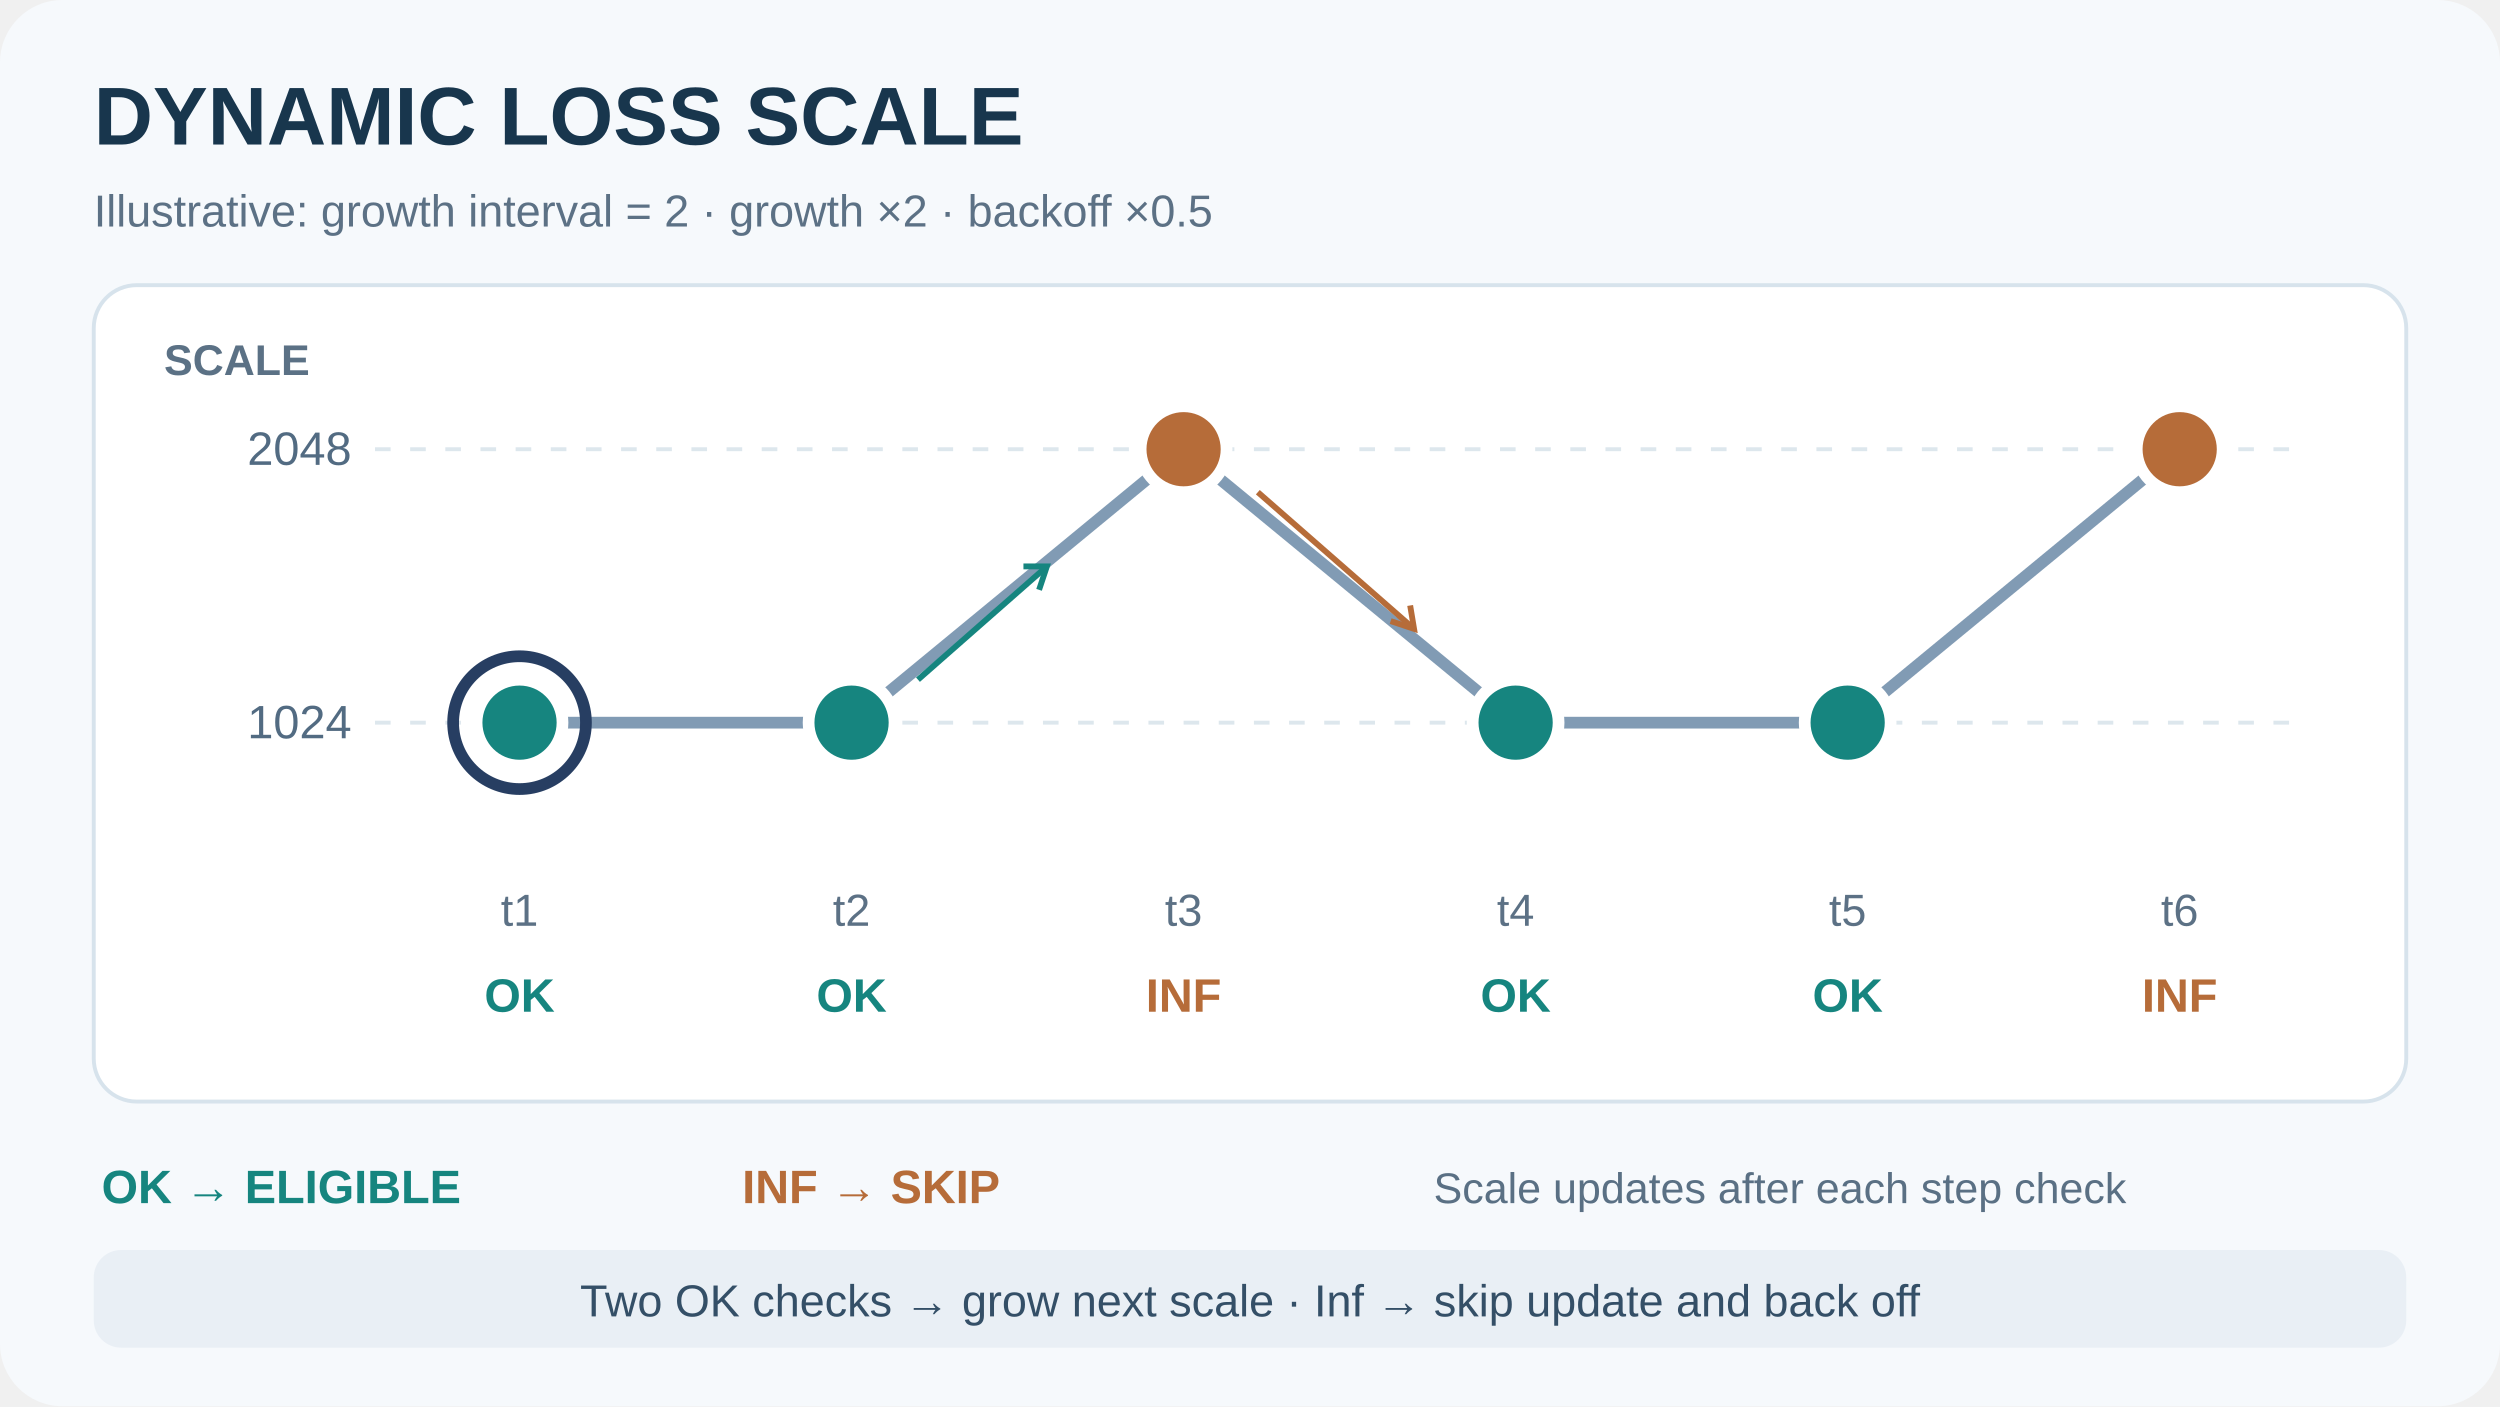
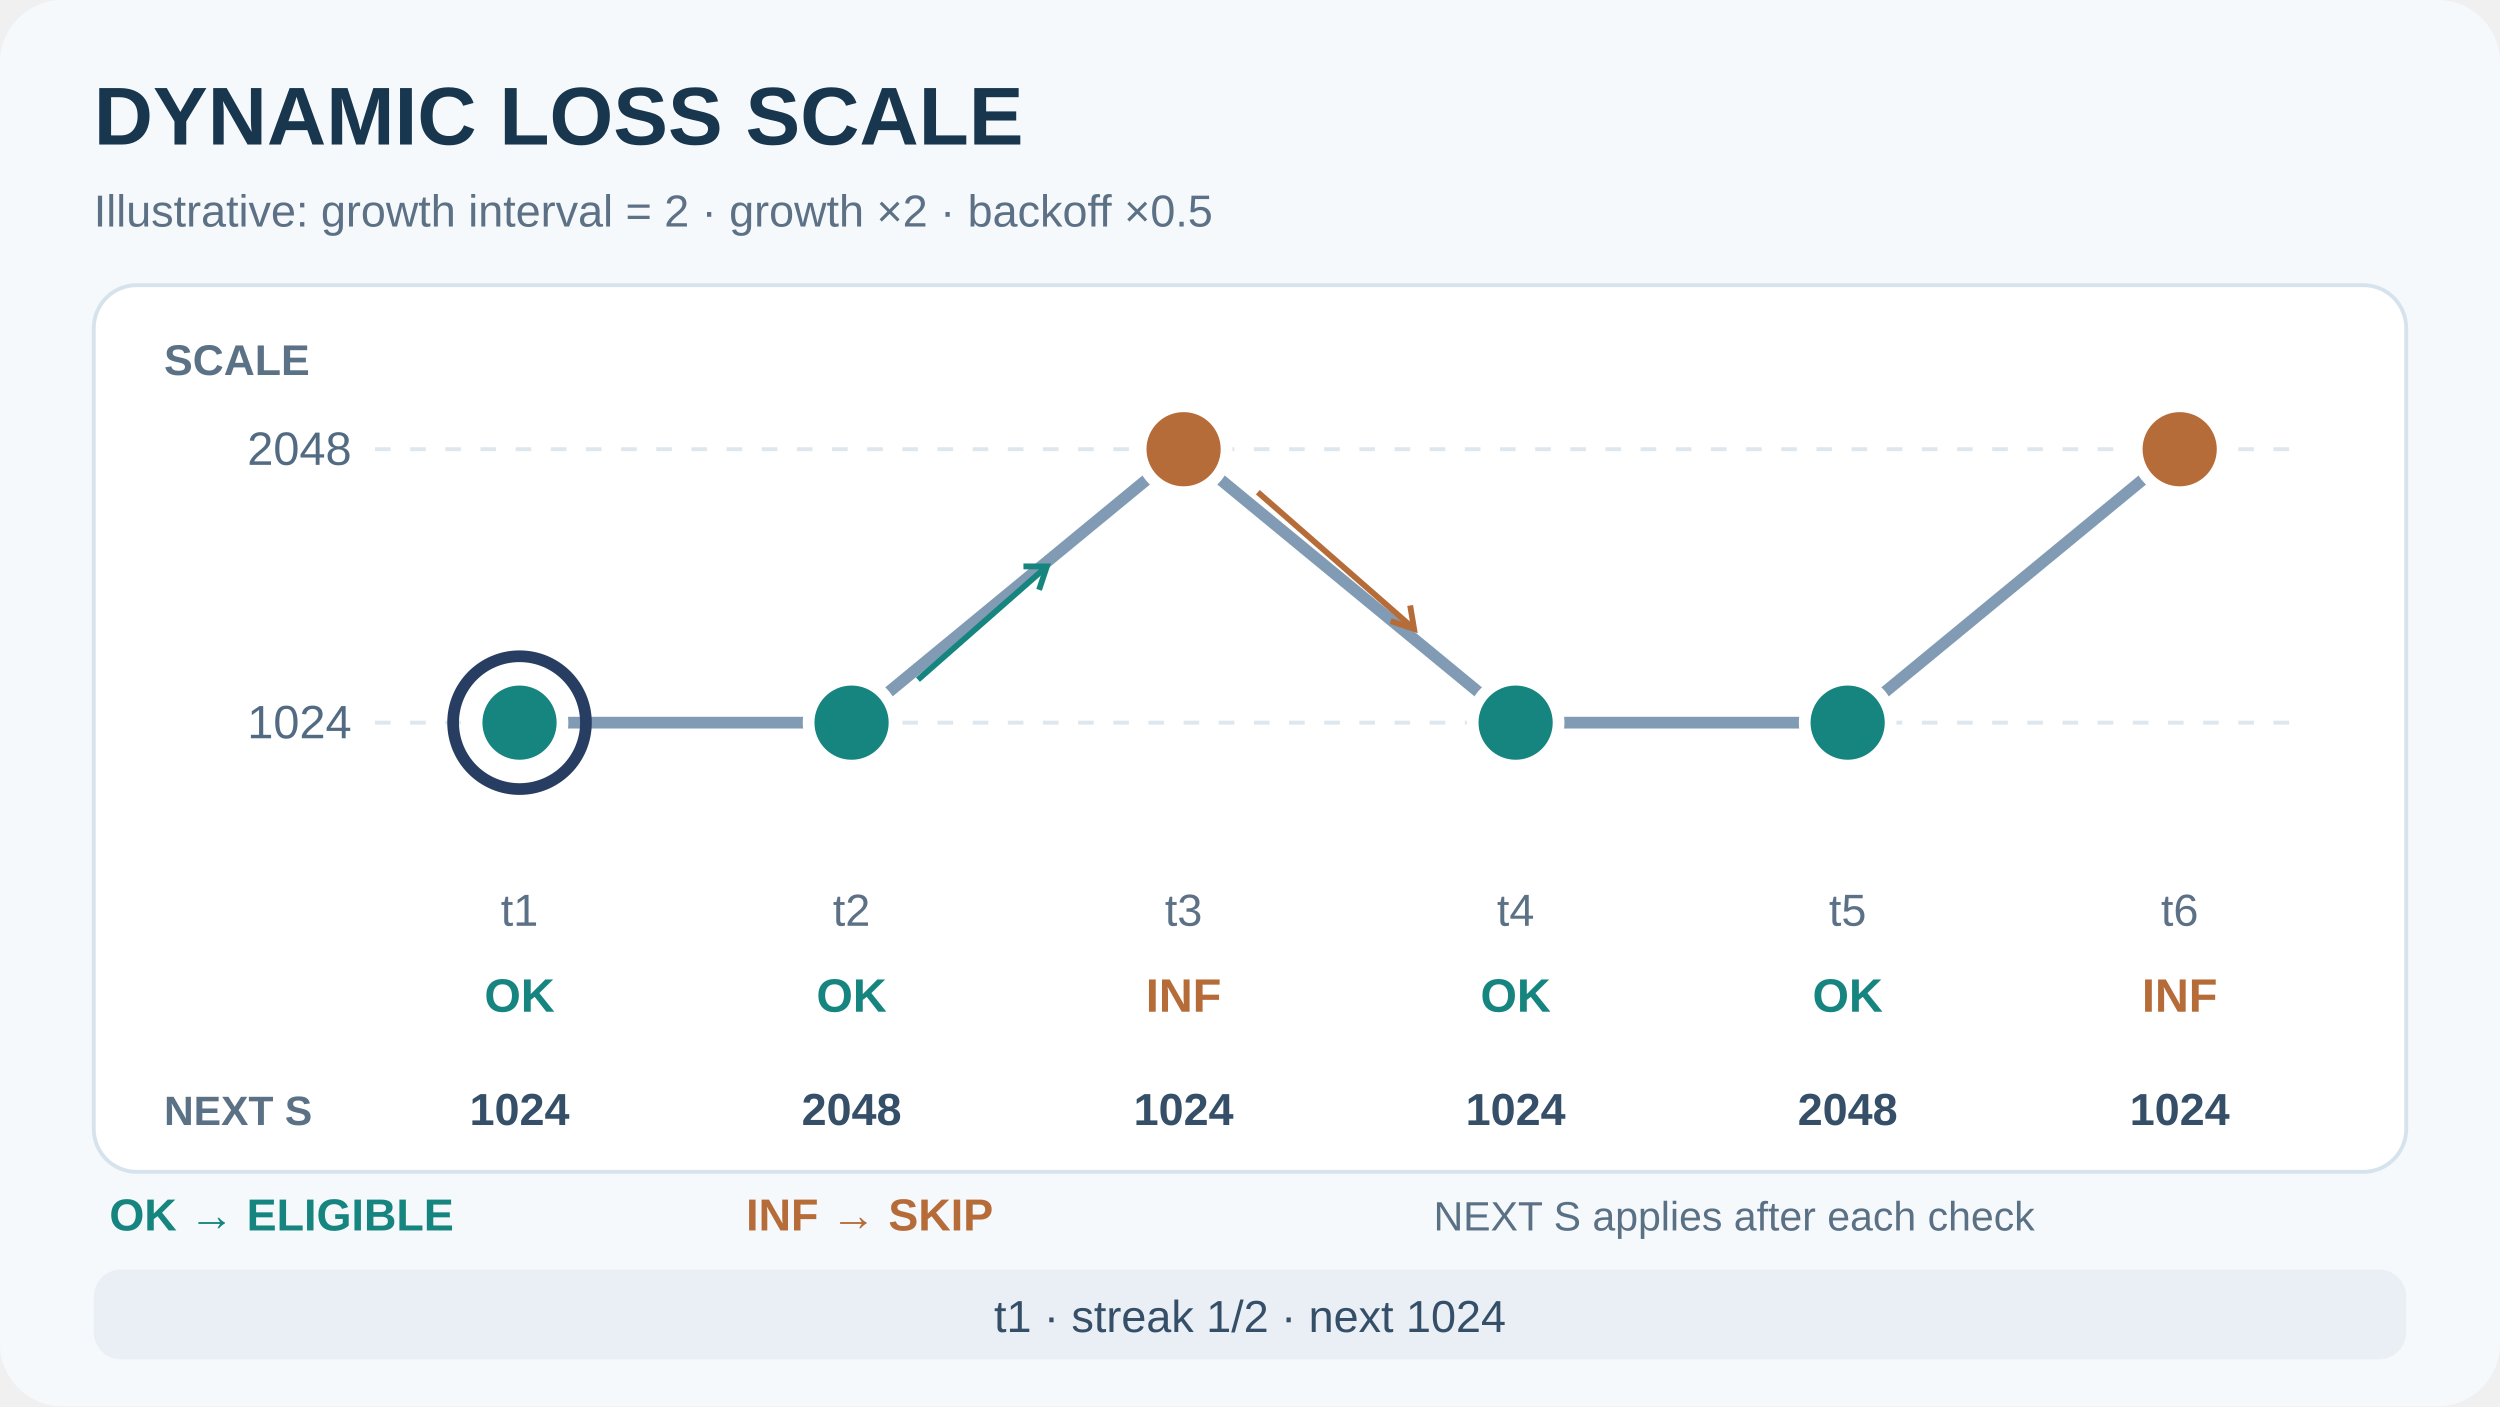
<svg xmlns="http://www.w3.org/2000/svg" width="640" height="360" viewBox="0 0 640 360" role="img" aria-labelledby="gradscaler-title gradscaler-detail">
-   <style>text{font-family:Arial,Helvetica,sans-serif}.moving{display:inline}@media(prefers-reduced-motion:reduce){.moving{display:none!important}}</style>
+   <style>text{font-family:Arial,Helvetica,sans-serif}.moving,.live{display:inline}.reduced-only{display:none}@media(prefers-reduced-motion:reduce){.moving,.live{display:none!important}.reduced-only{display:inline!important}}</style>
  <rect width="640" height="360" rx="16" fill="#f6f9fc" />
  <text x="24" y="37" font-size="21" font-weight="750" fill="#18364d">DYNAMIC LOSS SCALE</text>
  <text x="24" y="58" font-size="11.5" fill="#5c7185">Illustrative: growth interval = 2 · growth ×2 · backoff ×0.5</text>
-   <rect x="24" y="73" width="592" height="209" rx="11" fill="#ffffff" stroke="#d7e3ec" />
+   <rect x="24" y="73" width="592" height="227" rx="11" fill="#ffffff" stroke="#d7e3ec" />
  <text x="42" y="96" font-size="11" fill="#5b7185" font-weight="700">SCALE</text>
  <line x1="96" y1="115" x2="589" y2="115" stroke="#dde7ed" stroke-dasharray="4 5" />
  <line x1="96" y1="185" x2="589" y2="185" stroke="#dde7ed" stroke-dasharray="4 5" />
  <text x="90" y="119" text-anchor="end" font-size="12" fill="#526b82">2048</text>
  <text x="90" y="189" text-anchor="end" font-size="12" fill="#526b82">1024</text>
  <path d="M 133 185 L 218 185 L 303 115 L 388 185 L 473 185 L 558 115" fill="none" stroke="#819bb4" stroke-width="3" stroke-linecap="round" stroke-linejoin="round" />
  <circle cx="133" cy="185" r="11" fill="#16857f" stroke="#fff" stroke-width="3" />
  <text x="133" y="237" text-anchor="middle" font-size="11.5" fill="#5c7185">t1</text>
  <text x="133" y="259" text-anchor="middle" font-size="12" font-weight="700" fill="#16857f">OK</text>
  <circle cx="218" cy="185" r="11" fill="#16857f" stroke="#fff" stroke-width="3" />
  <text x="218" y="237" text-anchor="middle" font-size="11.5" fill="#5c7185">t2</text>
  <text x="218" y="259" text-anchor="middle" font-size="12" font-weight="700" fill="#16857f">OK</text>
  <circle cx="303" cy="115" r="11" fill="#b66c39" stroke="#fff" stroke-width="3" />
  <text x="303" y="237" text-anchor="middle" font-size="11.5" fill="#5c7185">t3</text>
  <text x="303" y="259" text-anchor="middle" font-size="12" font-weight="700" fill="#b66c39">INF</text>
  <circle cx="388" cy="185" r="11" fill="#16857f" stroke="#fff" stroke-width="3" />
  <text x="388" y="237" text-anchor="middle" font-size="11.5" fill="#5c7185">t4</text>
  <text x="388" y="259" text-anchor="middle" font-size="12" font-weight="700" fill="#16857f">OK</text>
  <circle cx="473" cy="185" r="11" fill="#16857f" stroke="#fff" stroke-width="3" />
  <text x="473" y="237" text-anchor="middle" font-size="11.5" fill="#5c7185">t5</text>
  <text x="473" y="259" text-anchor="middle" font-size="12" font-weight="700" fill="#16857f">OK</text>
  <circle cx="558" cy="115" r="11" fill="#b66c39" stroke="#fff" stroke-width="3" />
  <text x="558" y="237" text-anchor="middle" font-size="11.5" fill="#5c7185">t6</text>
  <text x="558" y="259" text-anchor="middle" font-size="12" font-weight="700" fill="#b66c39">INF</text>
  <path d="M 235 174 L 268 145" stroke="#16857f" stroke-width="1.5" fill="none" />
  <path d="M 262 145 L 268 145 L 266 151" fill="none" stroke="#16857f" stroke-width="1.5" />
  <path d="M 322 126 L 362 161" stroke="#b66c39" stroke-width="1.5" fill="none" />
  <path d="M 356 159 L 362 161 L 361 155" fill="none" stroke="#b66c39" stroke-width="1.5" />
+   <g data-teaching-role="next-scale-row">
+     <text x="42" y="288" font-size="10.5" font-weight="700" fill="#5b7185">NEXT S</text>
+     <text x="133" y="288" text-anchor="middle" font-size="11.5" font-weight="700" fill="#344f67">1024</text>
+     <text x="218" y="288" text-anchor="middle" font-size="11.5" font-weight="700" fill="#344f67">2048</text>
+     <text x="303" y="288" text-anchor="middle" font-size="11.5" font-weight="700" fill="#344f67">1024</text>
+     <text x="388" y="288" text-anchor="middle" font-size="11.5" font-weight="700" fill="#344f67">1024</text>
+     <text x="473" y="288" text-anchor="middle" font-size="11.5" font-weight="700" fill="#344f67">2048</text>
+     <text x="558" y="288" text-anchor="middle" font-size="11.5" font-weight="700" fill="#344f67">1024</text>
+   </g>
  <g class="moving" data-teaching-role="scale-cursor" aria-label="Moving marker traces the loss scale at each training iteration">
    <circle cx="133" cy="185" r="17" fill="none" stroke="#273e62" stroke-width="3">
      <animate attributeName="cx" values="133;218;303;388;473;558;133" keyTimes="0;0.167;0.333;0.5;0.667;0.833;1" dur="12s" calcMode="discrete" repeatCount="indefinite" />
      <animate attributeName="cy" values="185;185;115;185;185;115;185" keyTimes="0;0.167;0.333;0.5;0.667;0.833;1" dur="12s" calcMode="discrete" repeatCount="indefinite" />
    </circle>
  </g>
-   <text x="26" y="308" font-size="12" fill="#16857f" font-weight="700">OK → ELIGIBLE</text>
-   <text x="190" y="308" font-size="12" fill="#b66c39" font-weight="700">INF → SKIP</text>
-   <text x="367" y="308" font-size="11" fill="#5a7084">Scale updates after each step check</text>
-   <rect x="24" y="320" width="592" height="25" rx="7" fill="#e9eff5" />
-   <text x="320" y="337" text-anchor="middle" font-size="11.5" fill="#344f67">Two OK checks → grow next scale · Inf → skip update and back off</text>
+   <text x="28" y="315" font-size="11.5" fill="#16857f" font-weight="700">OK → ELIGIBLE</text>
+   <text x="191" y="315" font-size="11.5" fill="#b66c39" font-weight="700">INF → SKIP</text>
+   <text x="367" y="315" font-size="10.5" fill="#5a7084">NEXT S applies after each check</text>
+   <rect x="24" y="325" width="592" height="23" rx="7" fill="#e9eff5" />
+   <text class="live" data-teaching-role="finite-streak" x="320" y="341" text-anchor="middle" font-size="11.5" fill="#344f67" opacity="1">t1 · streak 1/2 · next 1024<animate attributeName="opacity" values="1;0;0;0;0;0;1" keyTimes="0;0.167;0.333;0.5;0.667;0.833;1" dur="12s" calcMode="discrete" repeatCount="indefinite" />
+   </text>
+   <text class="live" data-teaching-role="finite-streak" x="320" y="341" text-anchor="middle" font-size="11.5" fill="#344f67" opacity="0">t2 · streak 2/2 → GROW · next 2048<animate attributeName="opacity" values="0;1;0;0;0;0;0" keyTimes="0;0.167;0.333;0.5;0.667;0.833;1" dur="12s" calcMode="discrete" repeatCount="indefinite" />
+   </text>
+   <text class="live" data-teaching-role="finite-streak" x="320" y="341" text-anchor="middle" font-size="11.5" fill="#344f67" opacity="0">t3 · INF → RESET · next 1024<animate attributeName="opacity" values="0;0;1;0;0;0;0" keyTimes="0;0.167;0.333;0.5;0.667;0.833;1" dur="12s" calcMode="discrete" repeatCount="indefinite" />
+   </text>
+   <text class="live" data-teaching-role="finite-streak" x="320" y="341" text-anchor="middle" font-size="11.5" fill="#344f67" opacity="0">t4 · streak 1/2 · next 1024<animate attributeName="opacity" values="0;0;0;1;0;0;0" keyTimes="0;0.167;0.333;0.5;0.667;0.833;1" dur="12s" calcMode="discrete" repeatCount="indefinite" />
+   </text>
+   <text class="live" data-teaching-role="finite-streak" x="320" y="341" text-anchor="middle" font-size="11.5" fill="#344f67" opacity="0">t5 · streak 2/2 → GROW · next 2048<animate attributeName="opacity" values="0;0;0;0;1;0;0" keyTimes="0;0.167;0.333;0.5;0.667;0.833;1" dur="12s" calcMode="discrete" repeatCount="indefinite" />
+   </text>
+   <text class="live" data-teaching-role="finite-streak" x="320" y="341" text-anchor="middle" font-size="11.5" fill="#344f67" opacity="0">t6 · INF → RESET · next 1024<animate attributeName="opacity" values="0;0;0;0;0;1;0" keyTimes="0;0.167;0.333;0.5;0.667;0.833;1" dur="12s" calcMode="discrete" repeatCount="indefinite" />
+   </text>
+   <text class="reduced-only" x="320" y="341" text-anchor="middle" font-size="11.5" fill="#344f67">t2 · streak 2/2 → GROW · next 2048</text>
</svg>
